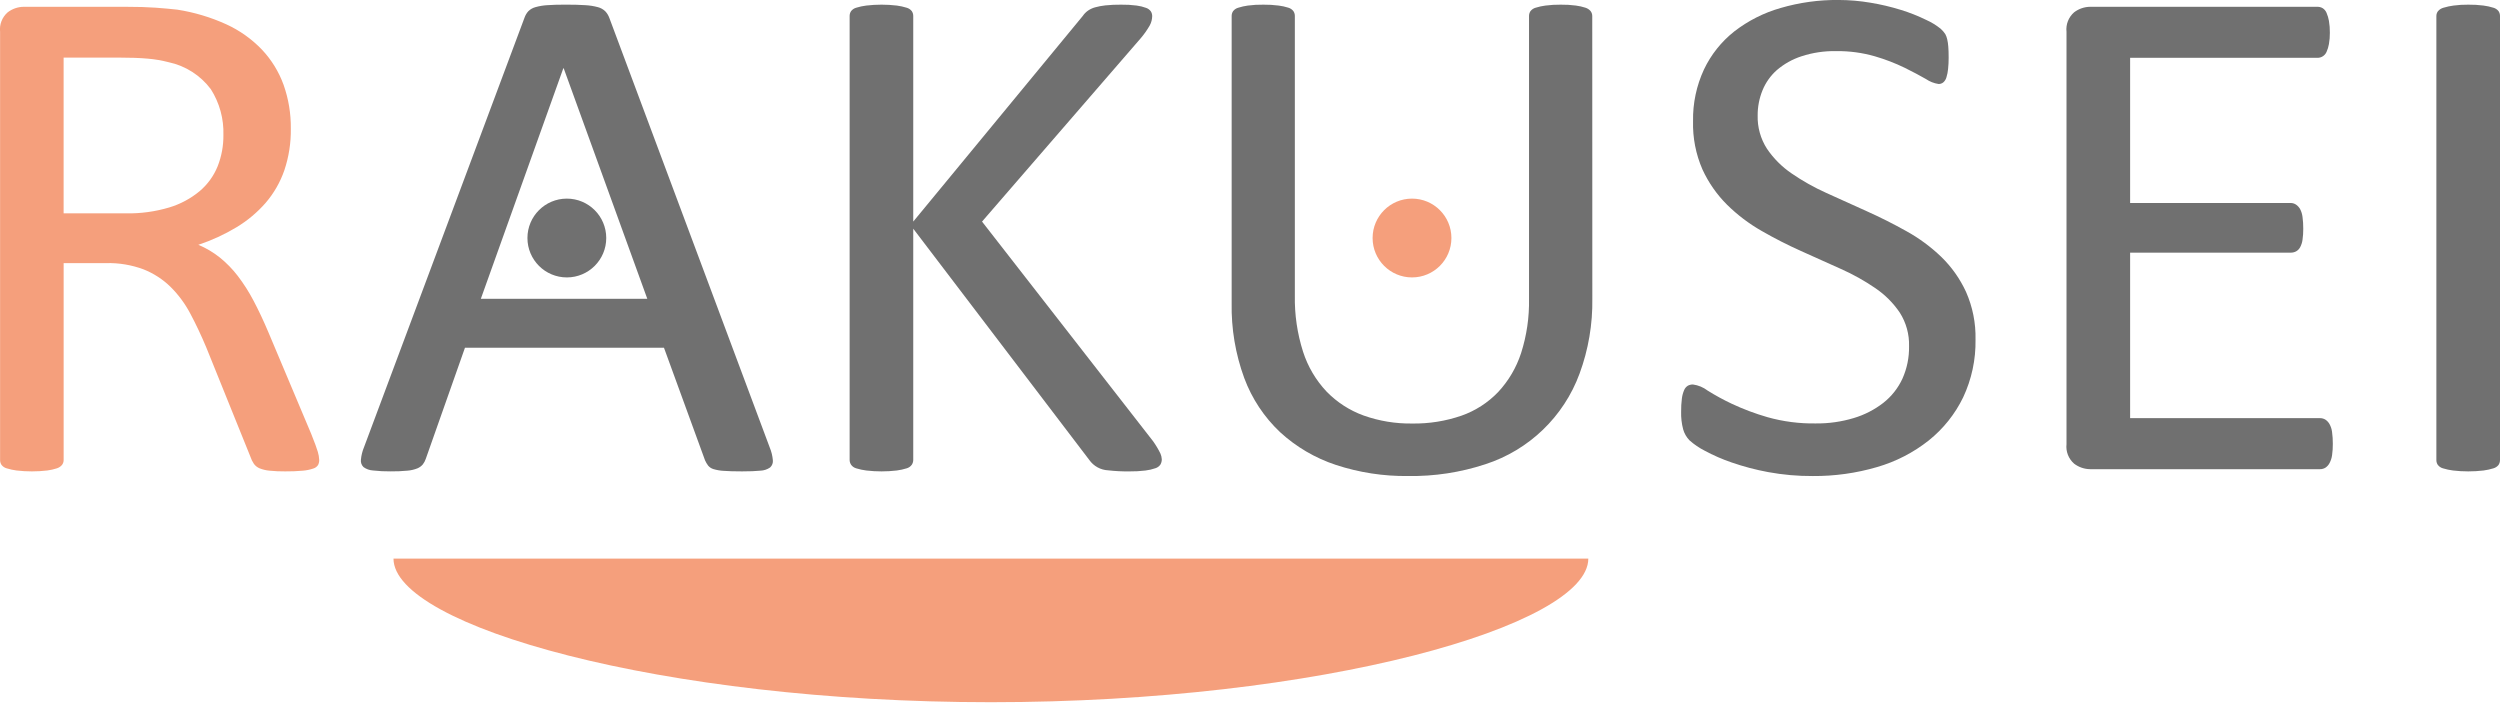
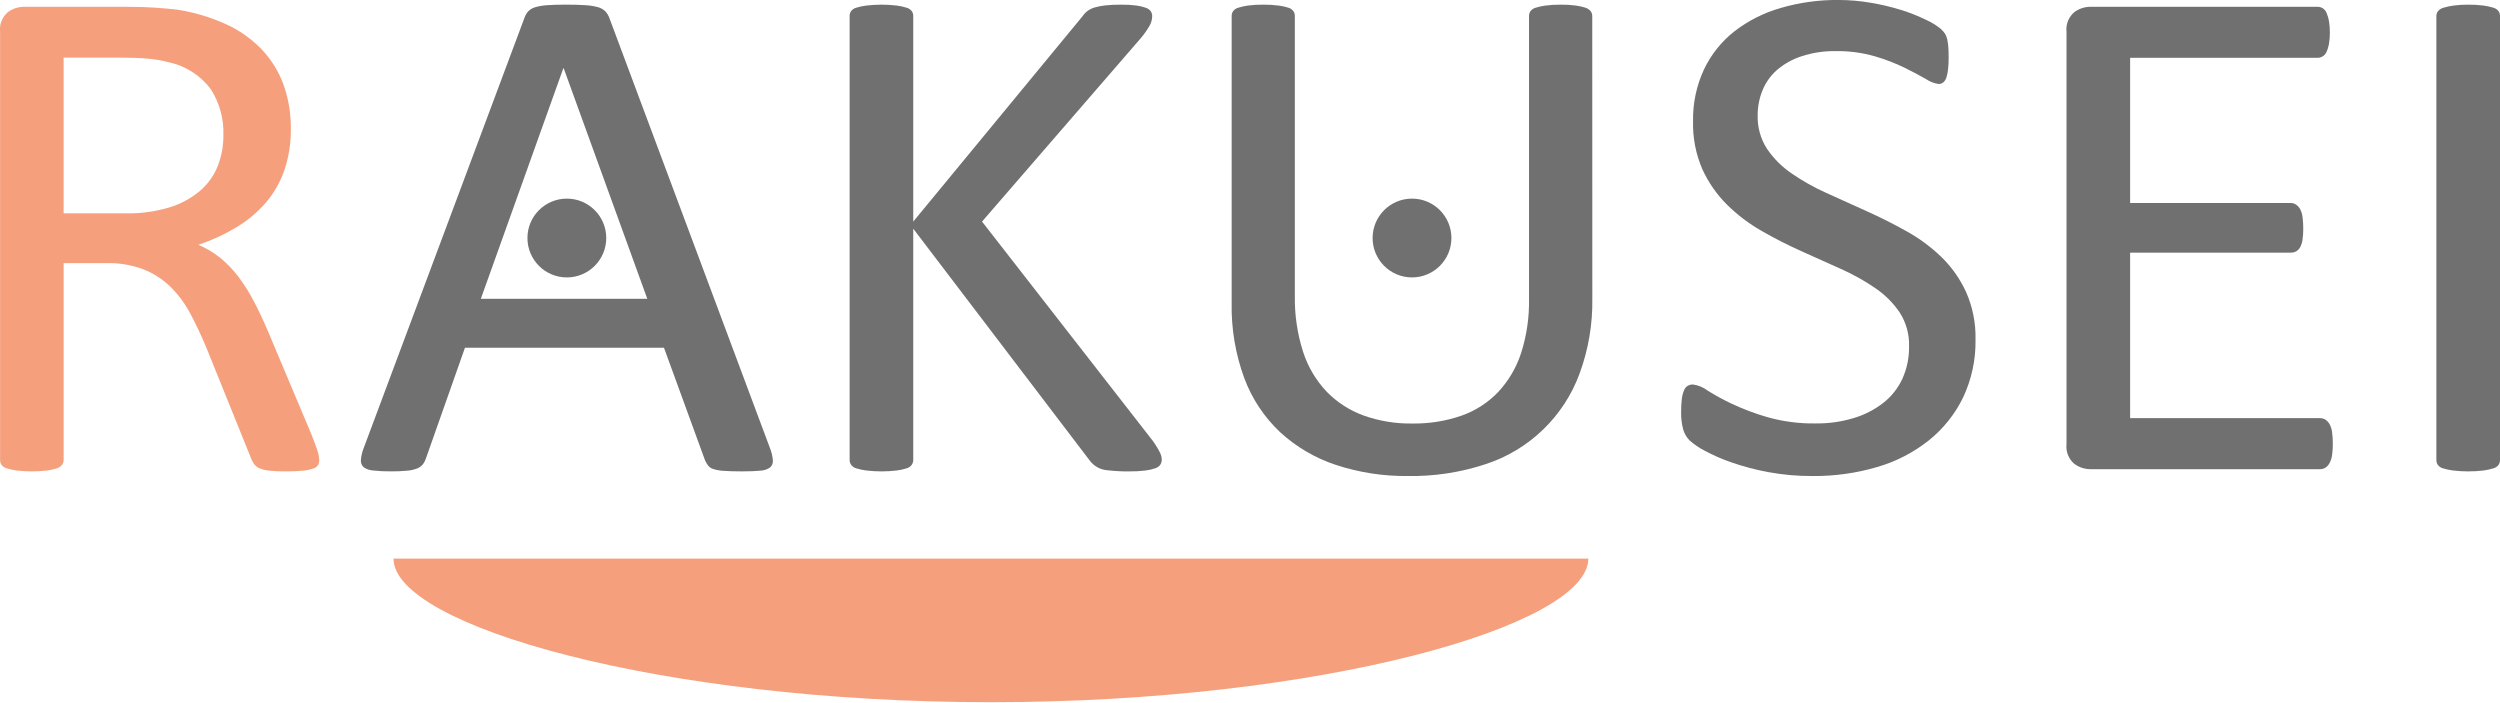
<svg xmlns="http://www.w3.org/2000/svg" width="183.168" height="51.449" viewBox="0 0 183.168 51.449">
  <g id="グループ_323" data-name="グループ 323" transform="translate(-97.876 -56.768)">
    <g id="グループ_1" data-name="グループ 1" transform="translate(97.876 56.768)" style="isolation: isolate">
      <path id="パス_1" data-name="パス 1" d="M121.263,91.019a.781.781,0,0,1-.081.366.629.629,0,0,1-.352.262,3.128,3.128,0,0,1-.759.157,12.849,12.849,0,0,1-1.3.052,10.339,10.339,0,0,1-1.152-.052,2.609,2.609,0,0,1-.718-.17.977.977,0,0,1-.42-.327,2.049,2.049,0,0,1-.257-.524L113,82.8q-.57-1.361-1.179-2.5a8.051,8.051,0,0,0-1.45-1.963,5.981,5.981,0,0,0-1.979-1.283,7.33,7.33,0,0,0-2.737-.458h-3.116V91.019a.581.581,0,0,1-.122.366.81.81,0,0,1-.38.249,3.882,3.882,0,0,1-.7.157,9.687,9.687,0,0,1-2.249,0,4.263,4.263,0,0,1-.718-.157.721.721,0,0,1-.379-.249.626.626,0,0,1-.109-.366V59.65a1.654,1.654,0,0,1,.556-1.427,1.962,1.962,0,0,1,1.179-.406h7.452q1.328,0,2.209.065t1.586.144a13.787,13.787,0,0,1,3.591,1.074,8.512,8.512,0,0,1,2.615,1.859,7.452,7.452,0,0,1,1.585,2.579,9.317,9.317,0,0,1,.529,3.208,9.159,9.159,0,0,1-.475,3.05,7.312,7.312,0,0,1-1.368,2.383,8.977,8.977,0,0,1-2.141,1.793,13.951,13.951,0,0,1-2.792,1.283,6.67,6.67,0,0,1,1.572.93,7.979,7.979,0,0,1,1.315,1.348,12.567,12.567,0,0,1,1.152,1.807q.542,1.021,1.084,2.3l3.144,7.463q.379.943.487,1.322A2.327,2.327,0,0,1,121.263,91.019Zm-7.019-23.8a5.908,5.908,0,0,0-.921-3.365,5.219,5.219,0,0,0-3.09-1.977,9.128,9.128,0,0,0-1.531-.261q-.854-.079-2.236-.079h-3.929V72.951h4.553a10.431,10.431,0,0,0,3.184-.432,6.354,6.354,0,0,0,2.236-1.2,4.685,4.685,0,0,0,1.314-1.82A6.059,6.059,0,0,0,114.244,67.217Z" transform="translate(-97.876 -57.319)" fill="#f59f7c" />
      <path id="パス_2" data-name="パス 2" d="M183.536,89.928a3.165,3.165,0,0,1,.23.929.629.629,0,0,1-.2.537,1.338,1.338,0,0,1-.718.236q-.5.052-1.342.052t-1.341-.039a3.156,3.156,0,0,1-.759-.131.809.809,0,0,1-.379-.249,2,2,0,0,1-.231-.393l-3.008-8.248h-14.58l-2.872,8.143a1.368,1.368,0,0,1-.217.406,1.056,1.056,0,0,1-.393.288,2.49,2.49,0,0,1-.732.17,11.755,11.755,0,0,1-1.233.052,10.375,10.375,0,0,1-1.287-.065,1.318,1.318,0,0,1-.7-.249.65.65,0,0,1-.19-.537,3.142,3.142,0,0,1,.231-.929l11.761-31.474a1.361,1.361,0,0,1,.284-.471,1.186,1.186,0,0,1,.515-.288,4.038,4.038,0,0,1,.868-.144q.528-.039,1.341-.039.867,0,1.436.039a4.418,4.418,0,0,1,.922.144,1.228,1.228,0,0,1,.542.3,1.405,1.405,0,0,1,.3.485ZM168.441,62.147h-.027l-6.043,16.889h12.195Z" transform="translate(-127.141 -57.145)" fill="#707070" />
      <path id="パス_3" data-name="パス 3" d="M251.91,90.793a.768.768,0,0,1-.095.38.675.675,0,0,1-.365.275,3.453,3.453,0,0,1-.732.17,8.856,8.856,0,0,1-1.192.065,12.3,12.3,0,0,1-1.545-.078,1.791,1.791,0,0,1-1.382-.759L233.7,73.9V90.845a.651.651,0,0,1-.108.353.693.693,0,0,1-.38.262,4.273,4.273,0,0,1-.718.157,9.573,9.573,0,0,1-2.236,0,4.258,4.258,0,0,1-.731-.157.689.689,0,0,1-.38-.262.647.647,0,0,1-.108-.353V58.324a.629.629,0,0,1,.108-.366.728.728,0,0,1,.38-.249,4.258,4.258,0,0,1,.731-.157,9.574,9.574,0,0,1,2.236,0,4.273,4.273,0,0,1,.718.157.732.732,0,0,1,.38.249.633.633,0,0,1,.108.366V73.38l12.412-15.056a1.582,1.582,0,0,1,.379-.392,1.723,1.723,0,0,1,.529-.249,4.684,4.684,0,0,1,.759-.144,10.318,10.318,0,0,1,1.151-.052,7.946,7.946,0,0,1,1.139.065,3.175,3.175,0,0,1,.691.17.708.708,0,0,1,.352.262.648.648,0,0,1,.095.34,1.472,1.472,0,0,1-.177.681,6.212,6.212,0,0,1-.664.943L238.74,73.38l12.52,16.077a6.009,6.009,0,0,1,.555.929A1.207,1.207,0,0,1,251.91,90.793Z" transform="translate(-166.789 -57.145)" fill="#707070" />
      <path id="パス_4" data-name="パス 4" d="M314.445,79.009a15.218,15.218,0,0,1-.935,5.511,10.95,10.95,0,0,1-6.9,6.638,17.245,17.245,0,0,1-5.664.864,16.321,16.321,0,0,1-5.284-.812,11.263,11.263,0,0,1-4.092-2.4,10.459,10.459,0,0,1-2.628-3.967,15.17,15.17,0,0,1-.922-5.5V58.324a.629.629,0,0,1,.108-.366.728.728,0,0,1,.38-.249,4.268,4.268,0,0,1,.7-.157,7.928,7.928,0,0,1,1.139-.065,8.051,8.051,0,0,1,1.111.065,3.9,3.9,0,0,1,.718.157.726.726,0,0,1,.366.249.629.629,0,0,1,.108.366V78.8a12.793,12.793,0,0,0,.6,4.111,7.682,7.682,0,0,0,1.721,2.92,7.191,7.191,0,0,0,2.709,1.755,10.183,10.183,0,0,0,3.564.589,10.548,10.548,0,0,0,3.618-.576,6.881,6.881,0,0,0,2.682-1.728,7.673,7.673,0,0,0,1.681-2.854,12.3,12.3,0,0,0,.582-3.98V58.324a.626.626,0,0,1,.109-.366.724.724,0,0,1,.38-.249,4.254,4.254,0,0,1,.718-.157,7.984,7.984,0,0,1,1.125-.065,7.749,7.749,0,0,1,1.1.065,3.9,3.9,0,0,1,.7.157.812.812,0,0,1,.379.249.581.581,0,0,1,.122.366Z" transform="translate(-197.78 -57.145)" fill="#707070" />
      <path id="パス_5" data-name="パス 5" d="M378.973,81.643a9.549,9.549,0,0,1-.908,4.242,9.165,9.165,0,0,1-2.52,3.155,11.051,11.051,0,0,1-3.794,1.951,16.293,16.293,0,0,1-4.7.655,17.391,17.391,0,0,1-3.265-.288,18.411,18.411,0,0,1-2.683-.707,13.106,13.106,0,0,1-1.978-.864,5.23,5.23,0,0,1-1.111-.759,1.9,1.9,0,0,1-.461-.8,4.559,4.559,0,0,1-.149-1.3,6.894,6.894,0,0,1,.054-.955,2.247,2.247,0,0,1,.163-.616.685.685,0,0,1,.271-.327.761.761,0,0,1,.379-.092,2.258,2.258,0,0,1,1.071.445,16.915,16.915,0,0,0,1.775.969,17.774,17.774,0,0,0,2.615.982,12.356,12.356,0,0,0,3.537.458,9.284,9.284,0,0,0,2.778-.393,6.61,6.61,0,0,0,2.168-1.112,4.819,4.819,0,0,0,1.4-1.768,5.572,5.572,0,0,0,.488-2.382,4.353,4.353,0,0,0-.677-2.461,6.7,6.7,0,0,0-1.789-1.793,15.858,15.858,0,0,0-2.534-1.414q-1.422-.641-2.913-1.309a31.9,31.9,0,0,1-2.9-1.48,12.238,12.238,0,0,1-2.521-1.911,8.87,8.87,0,0,1-1.8-2.579,8.318,8.318,0,0,1-.692-3.548,8.63,8.63,0,0,1,.8-3.784,7.833,7.833,0,0,1,2.222-2.788,10.043,10.043,0,0,1,3.388-1.715,14.691,14.691,0,0,1,4.241-.589,14.235,14.235,0,0,1,2.344.2,16.448,16.448,0,0,1,2.222.524,12.657,12.657,0,0,1,1.857.733,4.855,4.855,0,0,1,1.071.654,2.034,2.034,0,0,1,.338.392,1.461,1.461,0,0,1,.136.367,3.627,3.627,0,0,1,.081.537c.018.209.027.48.027.812a7.576,7.576,0,0,1-.041.838,3.085,3.085,0,0,1-.122.615.753.753,0,0,1-.231.367.533.533,0,0,1-.339.118,2.22,2.22,0,0,1-.934-.367q-.637-.366-1.559-.825a14.049,14.049,0,0,0-2.181-.838,9.815,9.815,0,0,0-2.832-.38,7.714,7.714,0,0,0-2.547.38A5.271,5.271,0,0,0,364.42,61.9a4,4,0,0,0-1.057,1.493,4.809,4.809,0,0,0-.352,1.833,4.3,4.3,0,0,0,.678,2.435,6.8,6.8,0,0,0,1.8,1.807,16.158,16.158,0,0,0,2.561,1.44q1.436.655,2.927,1.323T373.9,73.7a12.2,12.2,0,0,1,2.561,1.886,8.589,8.589,0,0,1,1.816,2.566A8.2,8.2,0,0,1,378.973,81.643Z" transform="translate(-234.232 -56.768)" fill="#707070" />
      <path id="パス_6" data-name="パス 6" d="M436.413,89.84a5.582,5.582,0,0,1-.054.825,1.7,1.7,0,0,1-.19.589.907.907,0,0,1-.311.34.752.752,0,0,1-.393.1H418.635a1.961,1.961,0,0,1-1.179-.406,1.655,1.655,0,0,1-.555-1.427V59.65a1.655,1.655,0,0,1,.555-1.427,1.964,1.964,0,0,1,1.179-.406h16.64a.756.756,0,0,1,.393.1.743.743,0,0,1,.284.34,2.59,2.59,0,0,1,.176.589,4.775,4.775,0,0,1,.068.877,4.435,4.435,0,0,1-.068.825,2.337,2.337,0,0,1-.176.576.717.717,0,0,1-.677.432H421.562V72.192h11.761a.693.693,0,0,1,.393.118.979.979,0,0,1,.3.327,1.648,1.648,0,0,1,.177.576,6.07,6.07,0,0,1,.054.864,5.309,5.309,0,0,1-.054.812,1.606,1.606,0,0,1-.177.55.752.752,0,0,1-.3.3.837.837,0,0,1-.393.092H421.562V87.955h13.9a.761.761,0,0,1,.393.1.939.939,0,0,1,.311.327,1.562,1.562,0,0,1,.19.576A6,6,0,0,1,436.413,89.84Z" transform="translate(-265.494 -57.319)" fill="#707070" />
      <path id="パス_7" data-name="パス 7" d="M478.663,90.845a.63.63,0,0,1-.109.366.729.729,0,0,1-.38.249,4.263,4.263,0,0,1-.718.157,9.572,9.572,0,0,1-2.236,0,4.248,4.248,0,0,1-.731-.157.725.725,0,0,1-.38-.249.626.626,0,0,1-.108-.366V58.324a.578.578,0,0,1,.122-.366.817.817,0,0,1,.406-.249,4.7,4.7,0,0,1,.732-.157,7.508,7.508,0,0,1,1.07-.065,7.989,7.989,0,0,1,1.125.065,4.263,4.263,0,0,1,.718.157.731.731,0,0,1,.38.249.629.629,0,0,1,.109.366Z" transform="translate(-295.495 -57.145)" fill="#707070" />
    </g>
    <circle id="楕円形_1" data-name="楕円形 1" cx="2.887" cy="2.887" r="2.887" transform="translate(136.52 71.32)" fill="#707070" />
-     <circle id="楕円形_2" data-name="楕円形 2" cx="2.887" cy="2.887" r="2.887" transform="translate(198.443 71.32)" fill="#f59f7c" />
+     <circle id="楕円形_2" data-name="楕円形 2" cx="2.887" cy="2.887" r="2.887" transform="translate(198.443 71.32)" fill="#707070" />
    <path id="パス_8" data-name="パス 8" d="M158.622,143c0,4.923,19.6,10.524,43.771,10.524s43.771-5.6,43.771-10.524" transform="translate(-31.916 -45.307)" fill="#f59f7c" />
  </g>
</svg>
